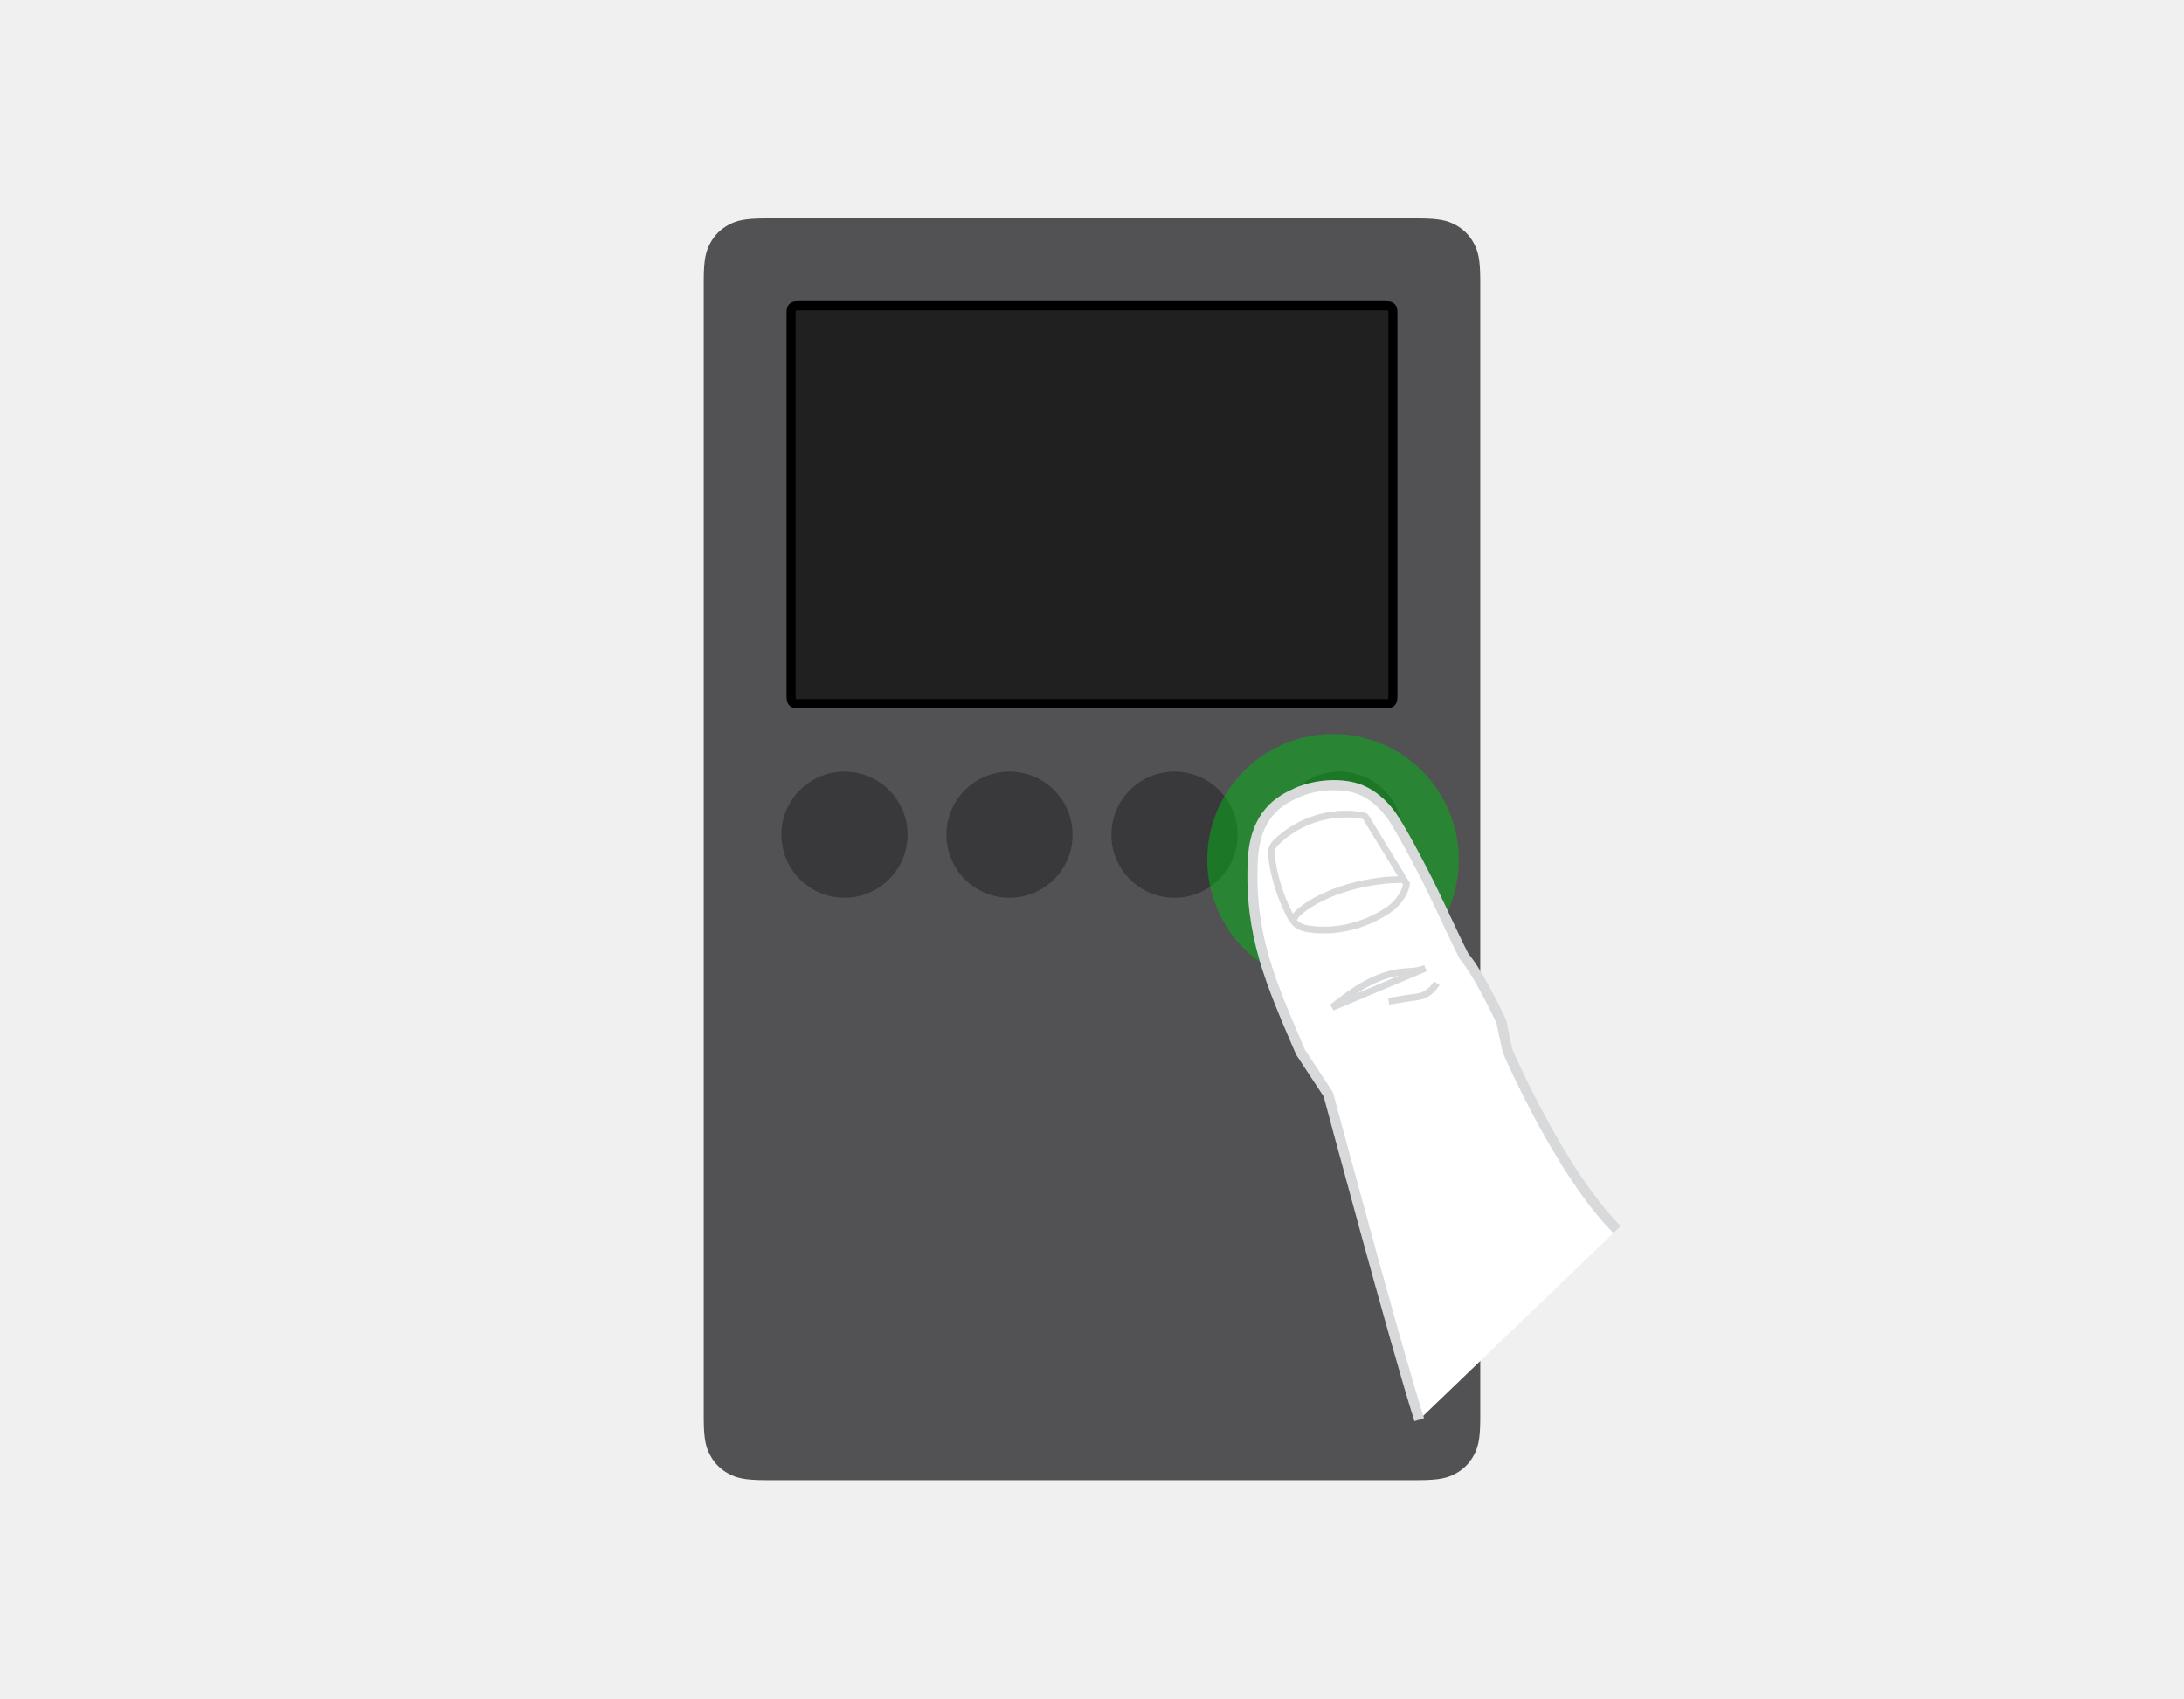
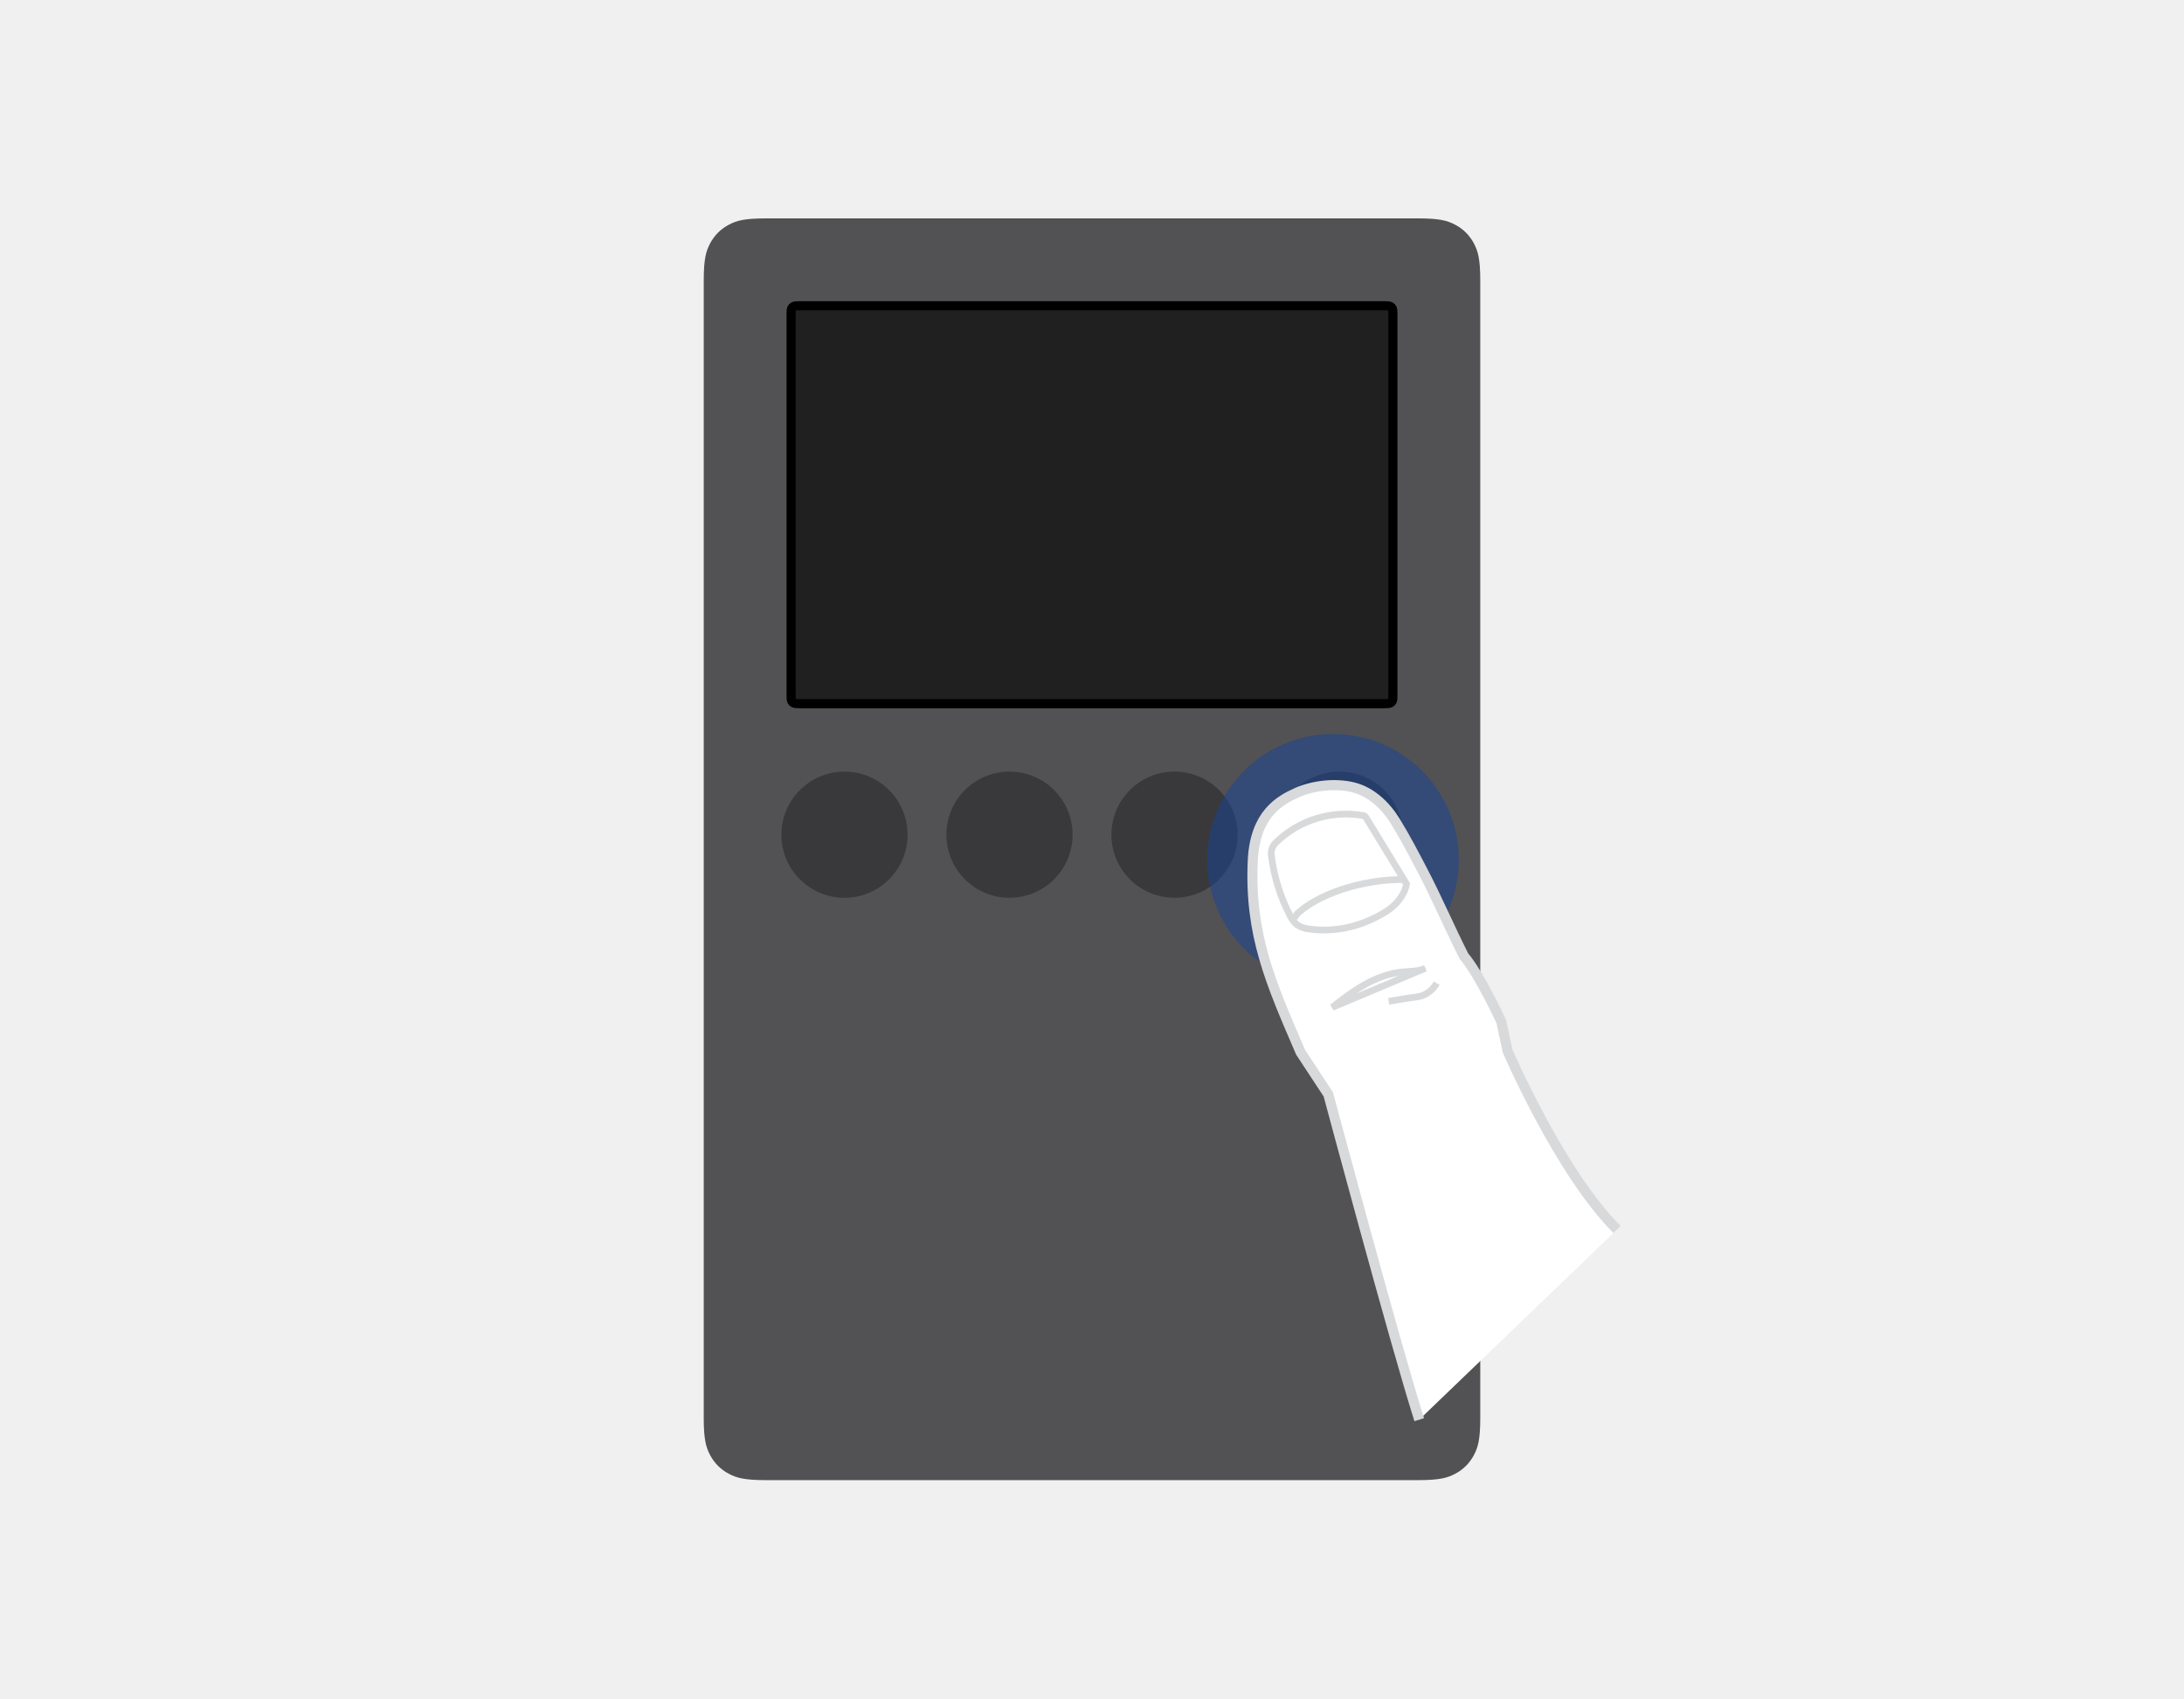
<svg xmlns="http://www.w3.org/2000/svg" width="360" height="280" viewBox="0 0 360 280" fill="none">
  <path fill-rule="evenodd" clip-rule="evenodd" d="M126.256 36H233.744C237.311 36 238.604 36.371 239.907 37.069C241.211 37.766 242.234 38.789 242.931 40.093C243.629 41.396 244 42.69 244 46.255V233.744C244 237.311 243.629 238.604 242.931 239.907C242.234 241.211 241.211 242.234 239.907 242.931C238.604 243.629 237.311 244 233.744 244H126.256C122.689 244 121.396 243.629 120.093 242.931C118.789 242.234 117.766 241.211 117.069 239.907C116.371 238.604 116 237.311 116 233.744V46.255C116 42.69 116.371 41.396 117.069 40.093C117.766 38.789 118.789 37.766 120.093 37.069C121.396 36.371 122.689 36 126.256 36Z" fill="#525254" />
  <path d="M139.2 147.999C144.943 147.999 149.6 143.343 149.6 137.599C149.6 131.855 144.943 127.199 139.2 127.199C133.456 127.199 128.8 131.855 128.8 137.599C128.8 143.343 133.456 147.999 139.2 147.999Z" fill="#39393B" />
  <path d="M166.4 147.999C172.144 147.999 176.8 143.343 176.8 137.599C176.8 131.855 172.144 127.199 166.4 127.199C160.656 127.199 156 131.855 156 137.599C156 143.343 160.656 147.999 166.4 147.999Z" fill="#39393B" />
  <path d="M193.6 147.999C199.344 147.999 204 143.343 204 137.599C204 131.855 199.344 127.199 193.6 127.199C187.856 127.199 183.2 131.855 183.2 137.599C183.2 143.343 187.856 147.999 193.6 147.999Z" fill="#39393B" />
  <path d="M220.8 147.999C226.544 147.999 231.2 143.343 231.2 137.599C231.2 131.855 226.544 127.199 220.8 127.199C215.056 127.199 210.4 131.855 210.4 137.599C210.4 143.343 215.056 147.999 220.8 147.999Z" fill="#39393B" />
  <path fill-rule="evenodd" clip-rule="evenodd" d="M228.242 50.401C228.772 50.402 229.001 50.416 229.217 50.532C229.325 50.59 229.41 50.675 229.468 50.783C229.592 51.014 229.6 51.261 229.6 51.877V114.524C229.6 115.141 229.592 115.387 229.468 115.618C229.41 115.726 229.325 115.811 229.217 115.869C228.986 115.993 228.74 116.001 228.123 116.001H131.876C131.26 116.001 131.013 115.993 130.782 115.869C130.674 115.811 130.589 115.726 130.531 115.618C130.407 115.387 130.4 115.141 130.4 114.524L130.4 51.759C130.401 51.228 130.416 50.999 130.531 50.783C130.589 50.675 130.674 50.59 130.782 50.532C131.013 50.408 131.26 50.401 131.876 50.401L228.242 50.401Z" fill="#202021" stroke="black" stroke-width="1.5" />
-   <path d="M219.73 162.46C231.179 162.46 240.46 153.179 240.46 141.73C240.46 130.281 231.179 121 219.73 121C208.281 121 199 130.281 199 141.73C199 153.179 208.281 162.46 219.73 162.46Z" fill="#00B812" fill-opacity="0.5" />
+   <path d="M219.73 162.46C231.179 162.46 240.46 153.179 240.46 141.73C240.46 130.281 231.179 121 219.73 121C208.281 121 199 130.281 199 141.73C199 153.179 208.281 162.46 219.73 162.46Z" fill="#17439a" fill-opacity="0.5" />
  <path d="M266.544 202.683C257.069 193.208 248.499 173.245 248.499 173.245L247.466 168.409C247.466 168.409 243.931 160.722 241.302 157.613C238.968 152.996 236.925 148.202 234.537 143.621C233.117 140.894 231.614 138.018 230.011 135.411C228.408 132.803 226.014 130.522 223.044 129.789C220.154 129.074 216.478 129.459 213.762 130.677C210.947 131.942 206.872 134.182 206.504 141.835C205.926 154.159 209.491 162.095 214.385 173.463L218.952 180.409C218.952 180.409 229.972 221.573 233.939 234.032" fill="white" />
  <path d="M266.544 202.683C257.069 193.208 248.499 173.245 248.499 173.245L247.466 168.409C247.466 168.409 243.931 160.722 241.302 157.613C238.968 152.996 236.925 148.202 234.537 143.621C233.117 140.894 231.614 138.018 230.011 135.411C228.408 132.803 226.014 130.522 223.044 129.789C220.154 129.074 216.478 129.459 213.762 130.677C210.947 131.942 206.872 134.182 206.504 141.835C205.926 154.159 209.491 162.095 214.385 173.463L218.952 180.409C218.952 180.409 229.972 221.573 233.939 234.032" stroke="#D8D9DA" stroke-width="1.661" />
  <path d="M213.36 151.56C213.383 151.053 213.787 150.652 214.172 150.322C218.398 146.727 225.953 144.88 231.5 145" stroke="#D8D9DA" stroke-width="1.107" />
  <path d="M228.904 165.068C230.152 164.88 230.73 164.747 231.976 164.558C232.621 164.462 233.95 164.356 234.545 164.093C235.507 163.694 236.307 162.984 236.818 162.076M212.6 150.845C211.001 147.754 209.972 144.404 209.559 140.955C209.466 140.181 209.765 139.417 210.33 138.879L210.459 138.757C214.257 135.137 219.55 133.539 224.718 134.451V134.451C224.897 134.482 225.054 134.59 225.149 134.745L231.84 145.708C231.591 147.43 230.18 149.149 228.726 150.101C224.923 152.592 220.287 153.796 215.788 153.146C215.052 153.082 214.345 152.827 213.737 152.407C213.253 151.972 212.865 151.44 212.6 150.845ZM219.606 166.064C223.01 163.31 226.803 160.667 231.162 160.226C232.444 160.096 233.786 160.154 234.955 159.615L219.606 166.064Z" stroke="#D8D9DA" stroke-width="1.107" />
</svg>
